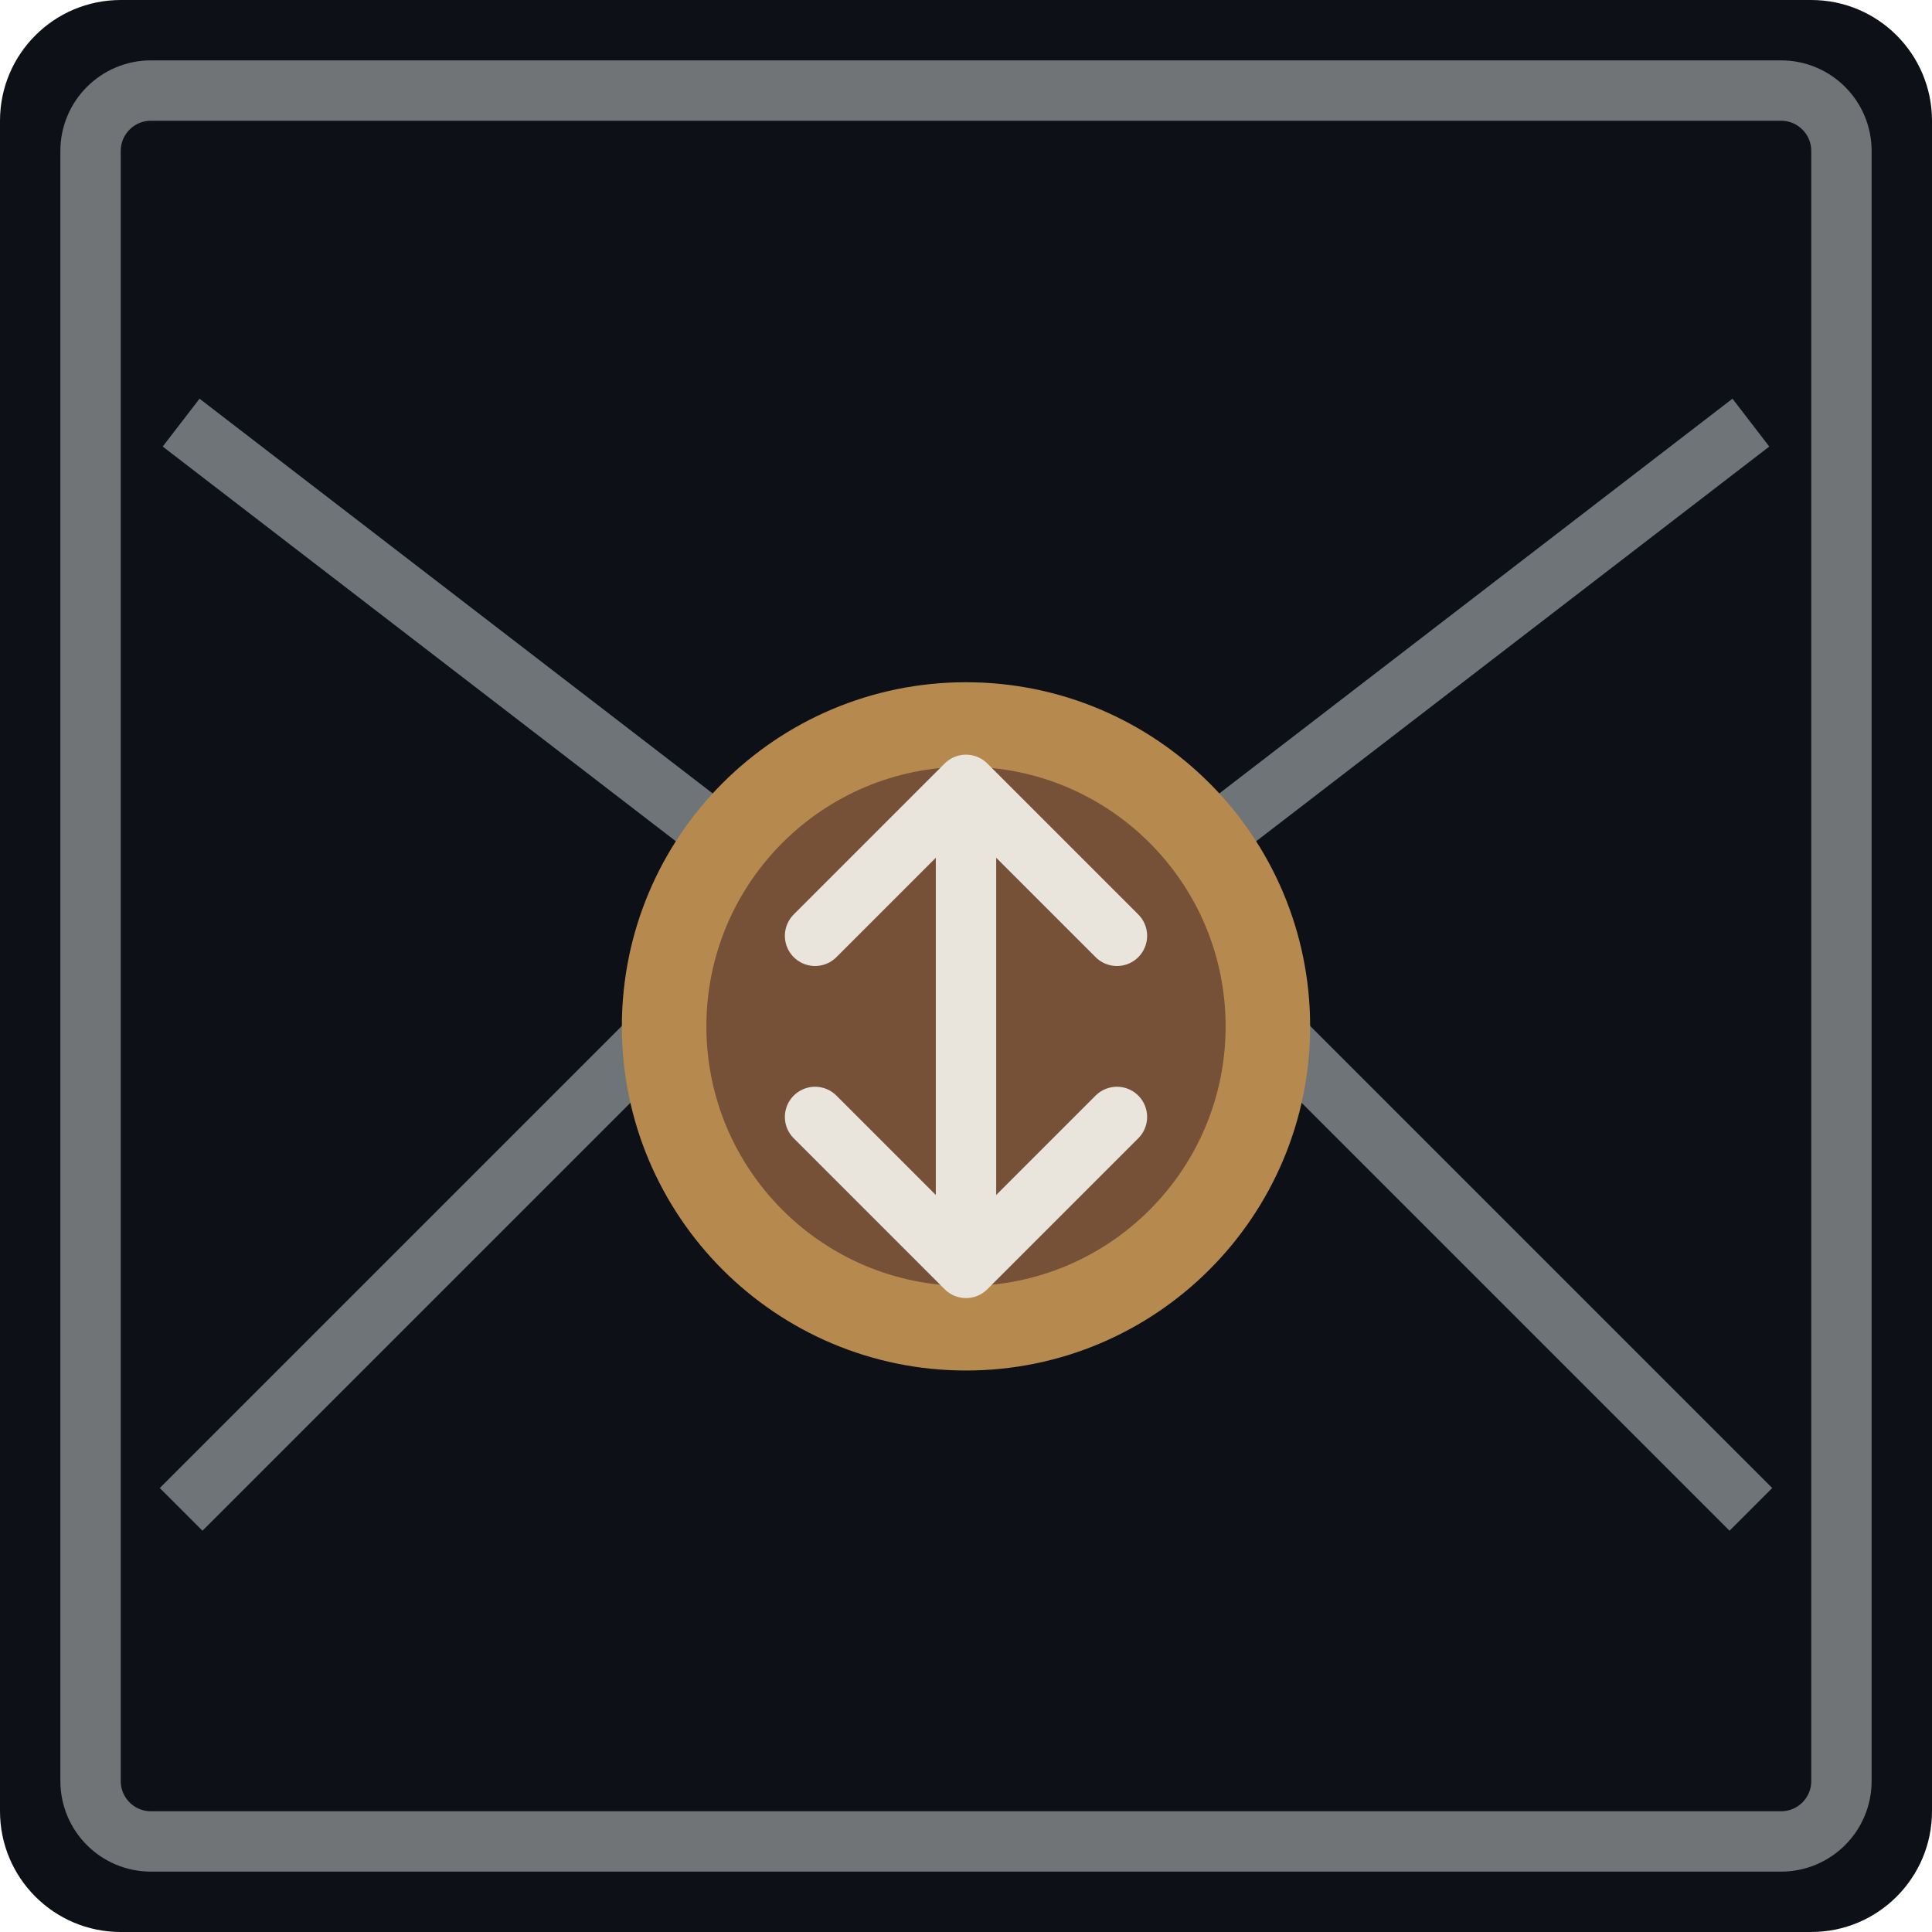
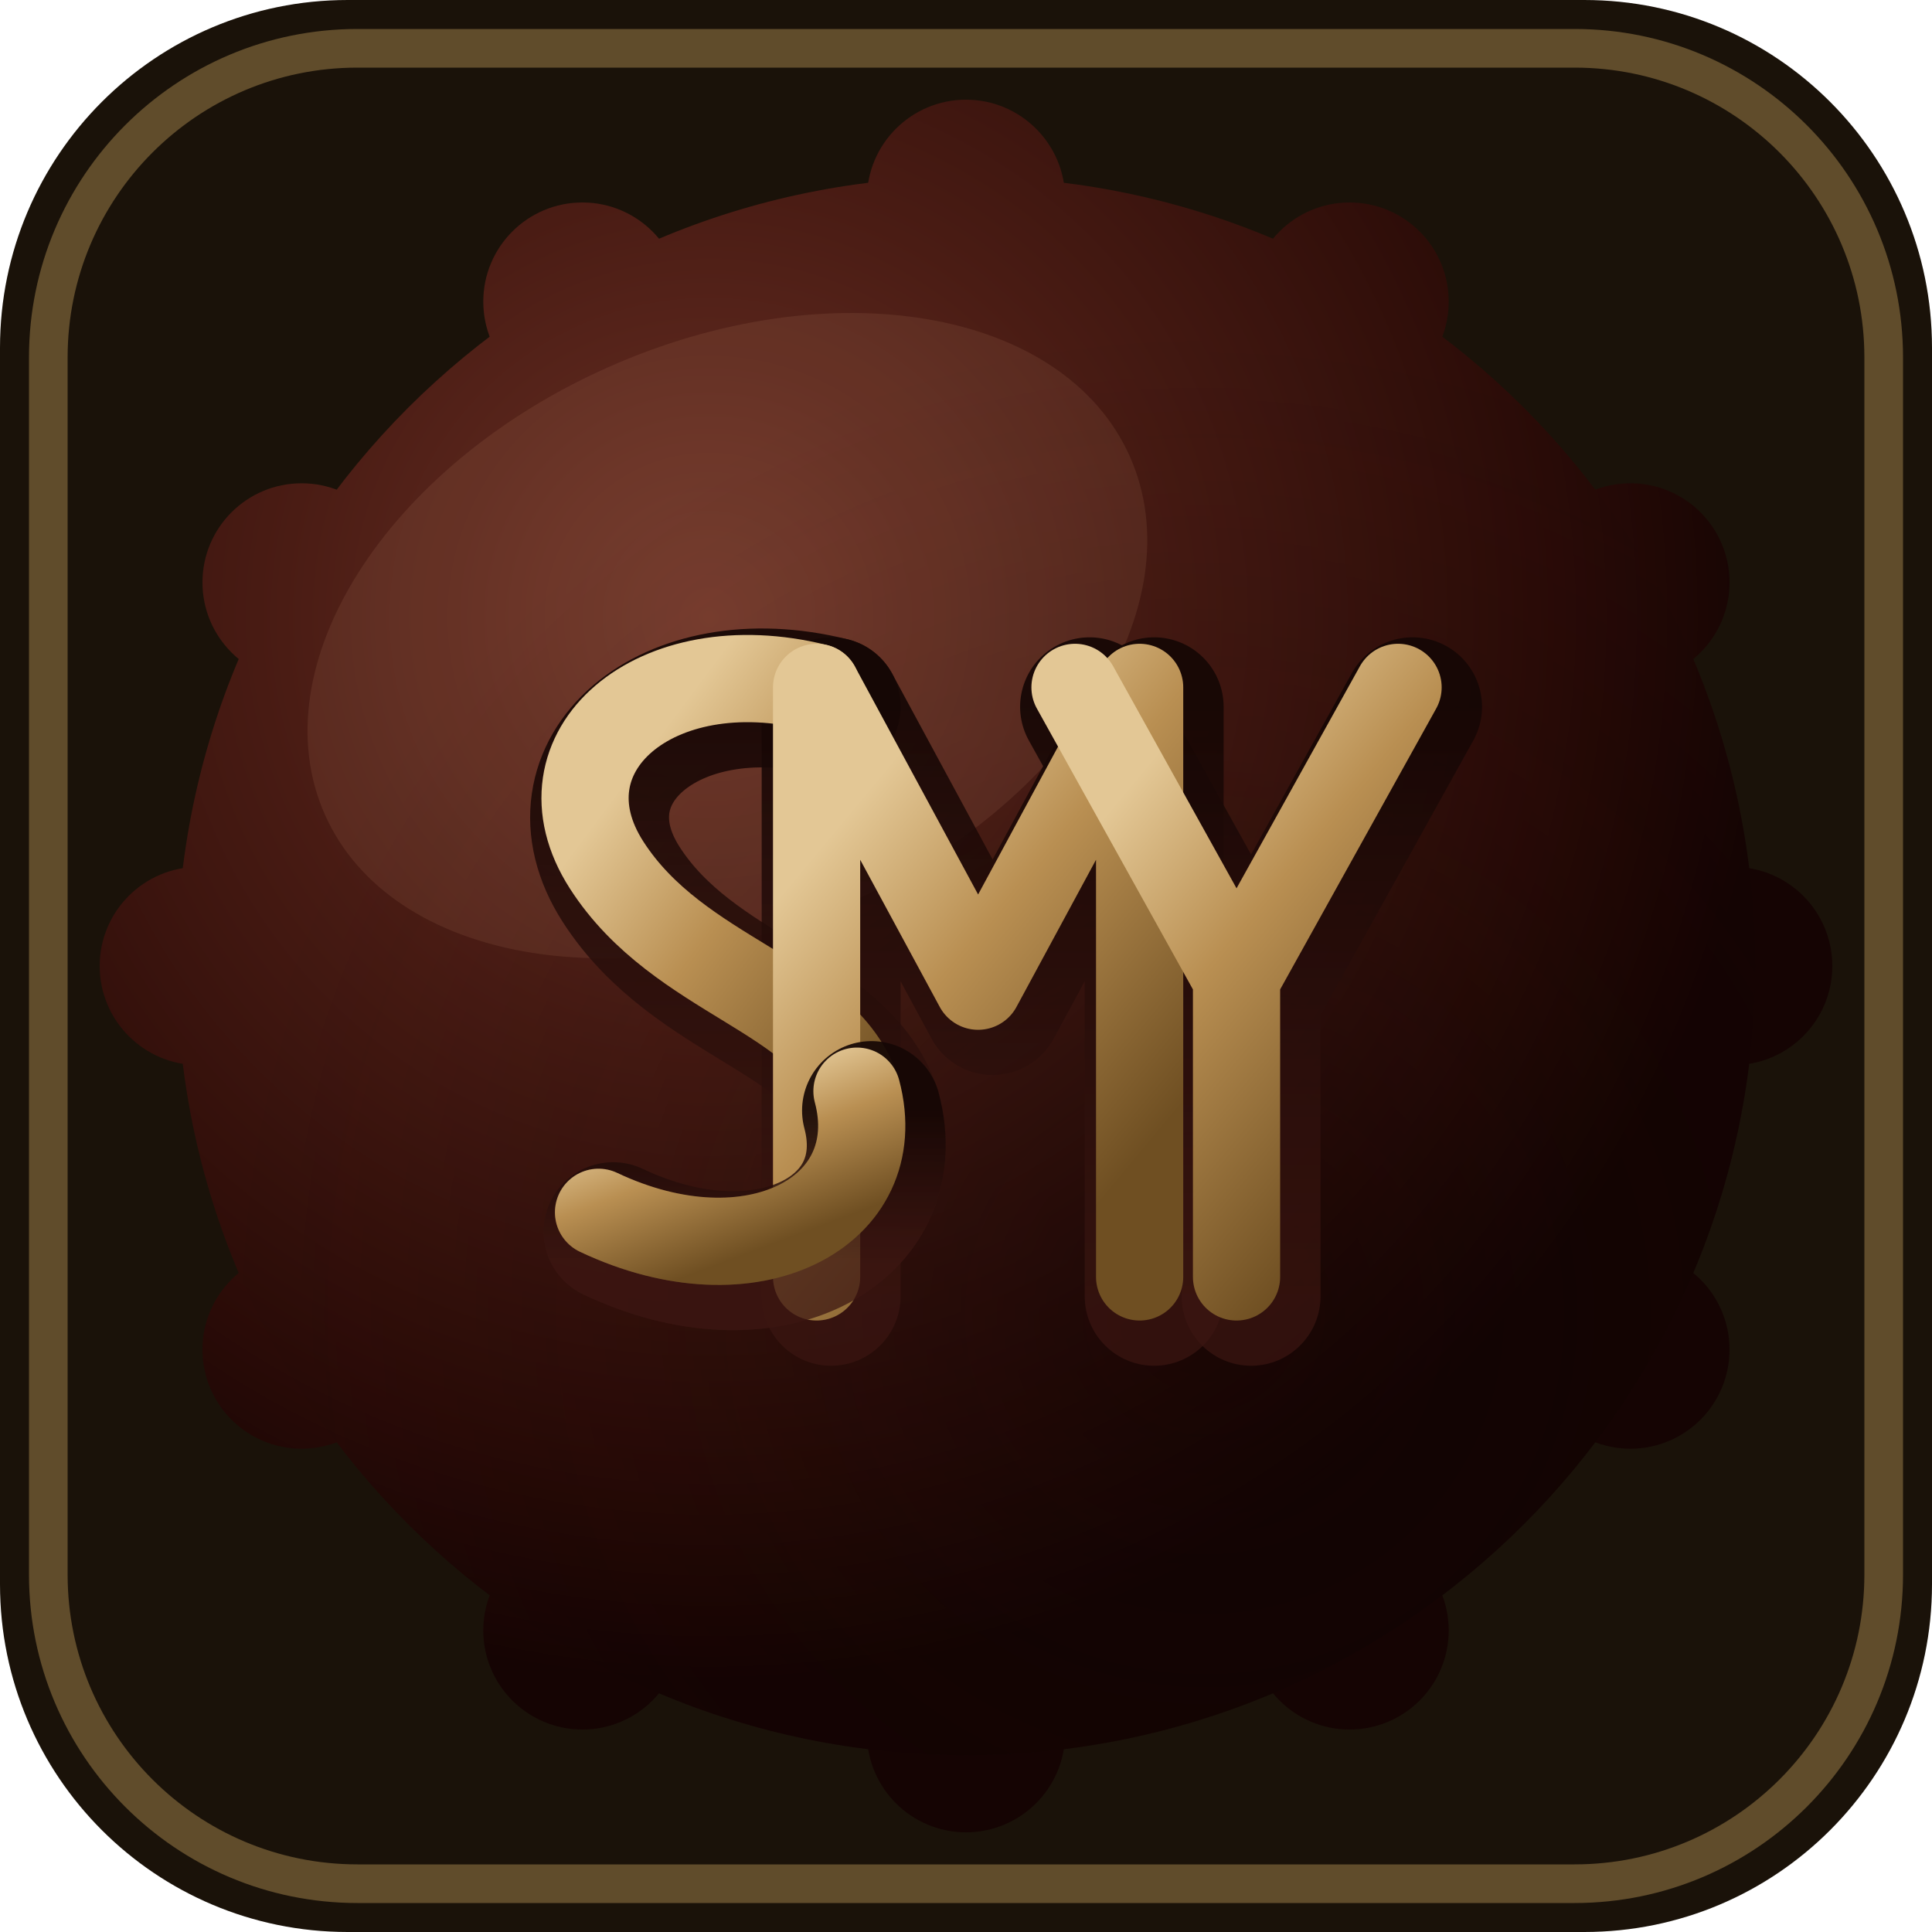
- <svg xmlns="http://www.w3.org/2000/svg" viewBox="0 0 32 32">
-   <rect width="32" height="32" rx="2" fill="#0d1117" />
-   <rect x="1.5" y="1.5" width="29" height="29" rx="1" fill="none" stroke="#c1c4c6" stroke-opacity=".55" />
-   <path d="M3 7l13 10L29 7M3 25l9-9m17 9-9-9" fill="none" stroke="#6f7478" stroke-width="1" />
-   <circle cx="16" cy="17" r="5" fill="#765138" stroke="#b68a4f" stroke-width="1.4" />
-   <path d="M16 13v8m-2.5-5.5L16 13l2.5 2.5M13.5 18.5 16 21l2.5-2.5" fill="none" stroke="#e9e5dc" stroke-width="1" stroke-linecap="round" stroke-linejoin="round" />
+ <svg xmlns="http://www.w3.org/2000/svg" viewBox="0 0 100 100">
+   <rect width="100" height="100" rx="18" fill="#1a1209" />
+   <rect x="2.5" y="2.5" width="95" height="95" rx="16" fill="none" stroke="#c9a25f" stroke-opacity=".4" stroke-width="2" />
+   <g transform="translate(50 50) scale(0.95) translate(-50 -50)">
+     <defs>
+       <radialGradient id="seal-monogram-wax-_R_0_" gradientUnits="userSpaceOnUse" cx="36" cy="31" r="58">
+         <stop offset="0" stop-color="#6d3226" />
+         <stop offset="0.4" stop-color="#4a1c14" />
+         <stop offset="0.8" stop-color="#2a0b07" />
+         <stop offset="1" stop-color="#150403" />
+       </radialGradient>
+       <radialGradient id="seal-monogram-falloff-_R_0_" gradientUnits="userSpaceOnUse" cx="63" cy="69" r="54">
+         <stop offset="0" stop-color="#0d0302" stop-opacity="0.5" />
+         <stop offset="0.55" stop-color="#0d0302" stop-opacity="0.15" />
+         <stop offset="1" stop-color="#0d0302" stop-opacity="0" />
+       </radialGradient>
+       <defs>
+         <linearGradient id="seal-monogram-gold-_R_0_" x1="24%" y1="12%" x2="78%" y2="94%">
+           <stop offset="0" stop-color="#e3c795" />
+           <stop offset="0.4" stop-color="#b98f52" />
+           <stop offset="1" stop-color="#6f4f22" />
+         </linearGradient>
+         <linearGradient id="seal-monogram-shade-_R_0_" x1="0" y1="0" x2="0" y2="1">
+           <stop offset="0" stop-color="#150604" stop-opacity="0.92" />
+           <stop offset="1" stop-color="#3a1510" stop-opacity="0.72" />
+         </linearGradient>
+       </defs>
+     </defs>
+     <g fill="url(#seal-monogram-wax-_R_0_)">
+       <circle cx="91.8" cy="50" r="5.4" />
+       <circle cx="86.2" cy="70.9" r="5.4" />
+       <circle cx="70.9" cy="86.2" r="5.4" />
+       <circle cx="50" cy="91.8" r="5.4" />
+       <circle cx="29.1" cy="86.2" r="5.4" />
+       <circle cx="13.8" cy="70.9" r="5.4" />
+       <circle cx="8.2" cy="50" r="5.4" />
+       <circle cx="13.8" cy="29.1" r="5.4" />
+       <circle cx="29.1" cy="13.8" r="5.4" />
+       <circle cx="50" cy="8.2" r="5.4" />
+       <circle cx="70.9" cy="13.8" r="5.4" />
+       <circle cx="86.2" cy="29.1" r="5.4" />
+       <circle cx="50" cy="50" r="43" />
+     </g>
+     <circle cx="50" cy="50" r="43" fill="url(#seal-monogram-falloff-_R_0_)" />
+     <ellipse cx="37" cy="32" rx="24" ry="16" fill="#e8b184" opacity="0.1" transform="rotate(-24 37 32)" />
+     <g transform="translate(6.22 8.42) scale(0.88)" fill="none" stroke-linecap="round" stroke-linejoin="round">
+       <g stroke="url(#seal-monogram-shade-_R_0_)" stroke-width="8.6" transform="translate(0.9 1.2)">
+         <path d="M 40.5 30 C 30.5 27.5 23 34 27.5 41 C 32 48 41 49 43 55 C 45 62.5 36.5 67 27 62.5" />
+         <path d="M 40.5 66.5 L 40.5 30 L 50.5 48.5 L 60.5 30 L 60.5 66.5" />
+         <path d="M 56.5 30 L 66.5 48 L 76.5 30 M 66.5 48 L 66.5 66.5" />
+       </g>
+       <g stroke="url(#seal-monogram-gold-_R_0_)" stroke-width="5.4">
+         <path d="M 40.5 30 C 30.5 27.5 23 34 27.5 41 C 32 48 41 49 43 55 C 45 62.5 36.5 67 27 62.5" />
+         <path d="M 40.5 66.5 L 40.5 30 L 50.5 48.5 L 60.5 30 L 60.5 66.5" />
+         <path d="M 56.5 30 L 66.5 48 L 76.5 30 M 66.5 48 L 66.5 66.5" />
+       </g>
+       <path d="M 43 55 C 45 62.5 36.5 67 27 62.5" stroke="url(#seal-monogram-shade-_R_0_)" stroke-width="8.6" transform="translate(0.9 1.2)" />
+       <path d="M 43 55 C 45 62.5 36.5 67 27 62.5" stroke="url(#seal-monogram-gold-_R_0_)" stroke-width="5.4" />
+     </g>
+   </g>
</svg>
